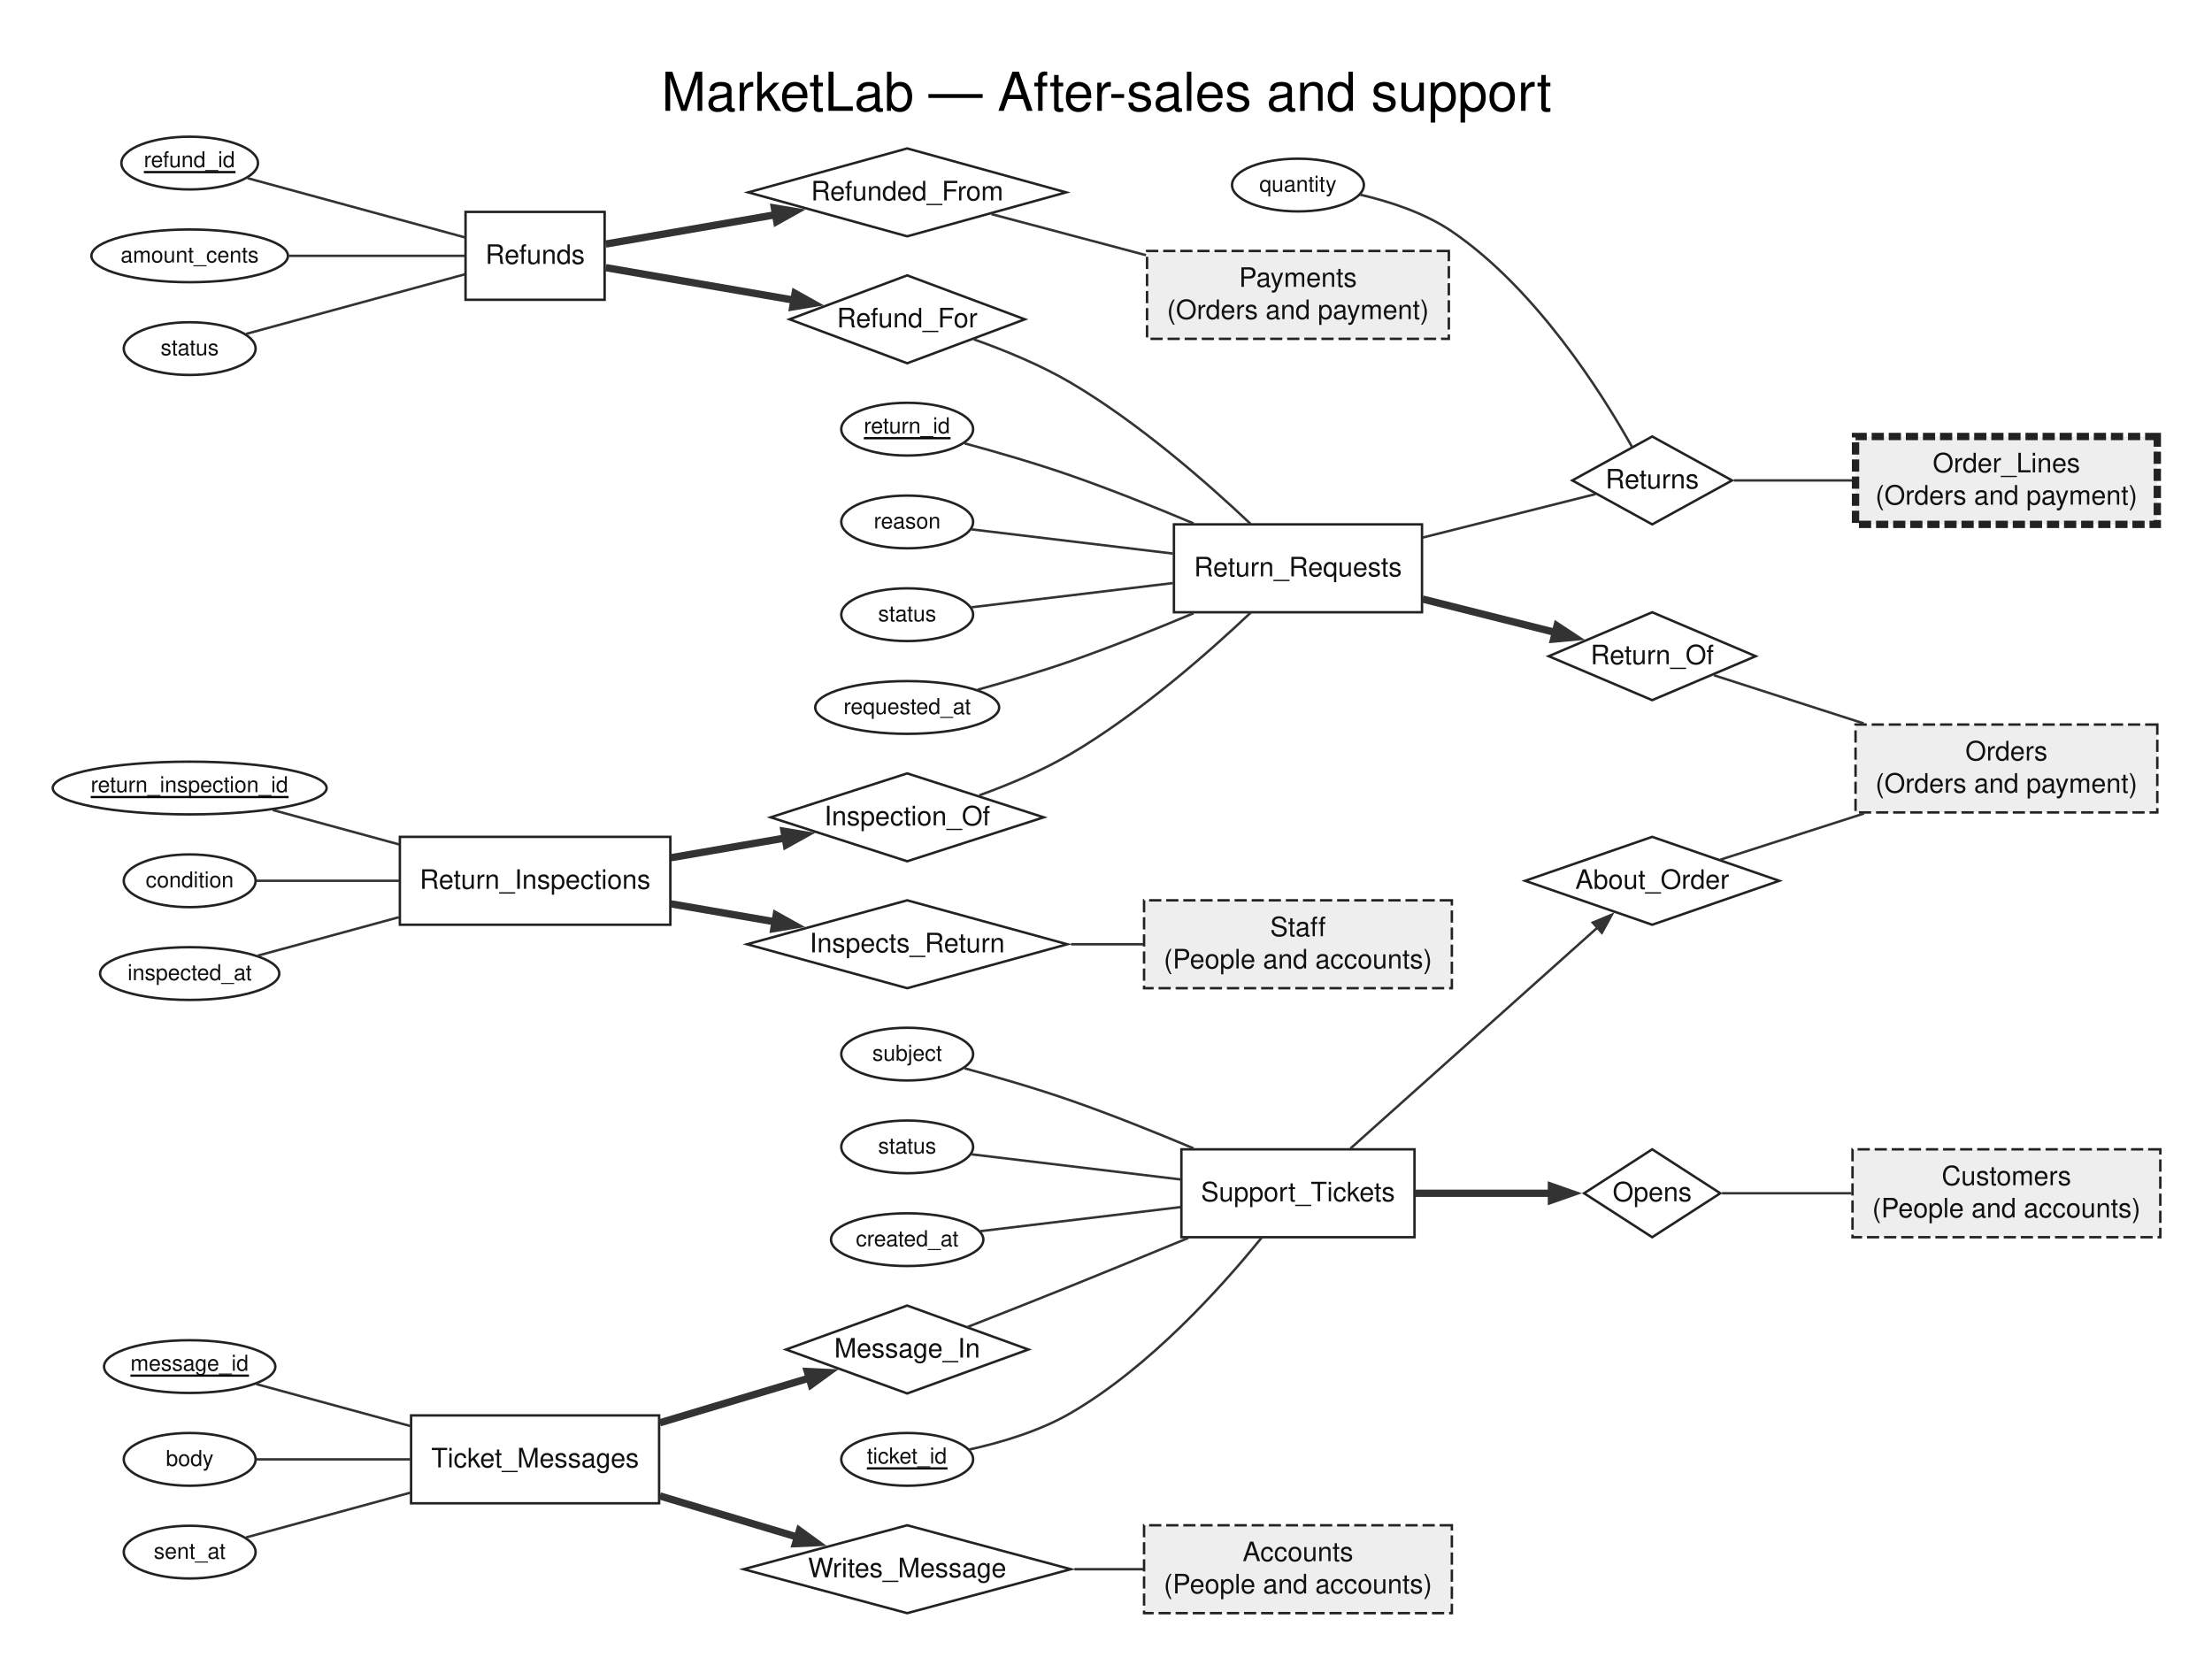
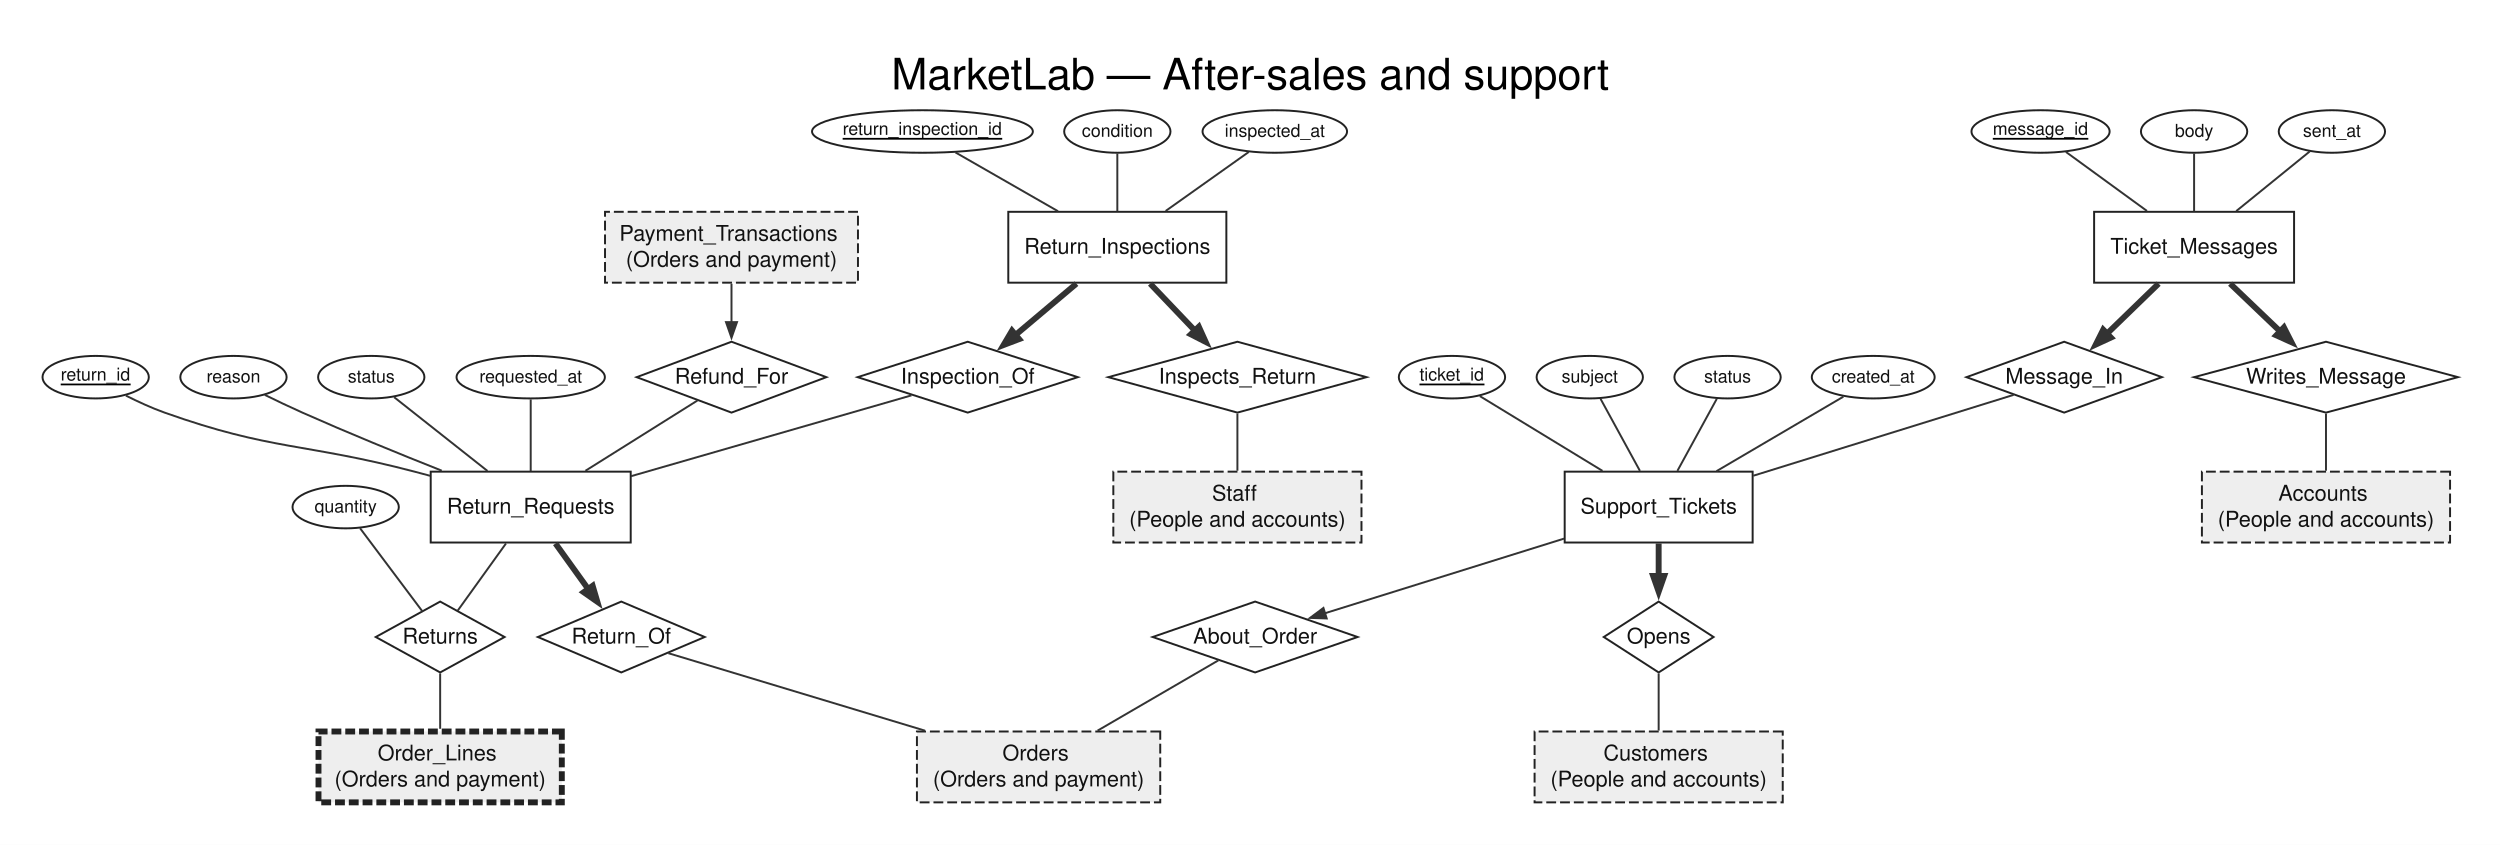
- <svg xmlns="http://www.w3.org/2000/svg" width="906pt" height="682pt" viewBox="0.00 0.00 906.00 682.00">
-   <g id="graph0" class="graph" transform="scale(1 1) rotate(0) translate(21.6 660.8)">
-     <polygon fill="white" stroke="none" points="-21.6,21.6 -21.6,-660.8 884.83,-660.8 884.83,21.6 -21.6,21.6" />
-     <text xml:space="preserve" text-anchor="middle" x="431.62" y="-615.4" font-family="Helvetica,sans-Serif" font-size="22.00">MarketLab — After-sales and support</text>
+ <svg xmlns="http://www.w3.org/2000/svg" width="1270pt" height="429pt" viewBox="0.00 0.00 1270.00 429.00">
+   <g id="graph0" class="graph" transform="scale(1 1) rotate(0) translate(21.6 407.6)">
+     <polygon fill="white" stroke="none" points="-21.6,21.6 -21.6,-407.6 1248.62,-407.6 1248.62,21.6 -21.6,21.6" />
+     <text xml:space="preserve" text-anchor="middle" x="613.51" y="-362.2" font-family="Helvetica,sans-Serif" font-size="22.00">MarketLab — After-sales and support</text>
    <g id="node1" class="node">
-       <polygon fill="#eeeeee" stroke="#222222" stroke-dasharray="5,2" points="573.06,-36 446.99,-36 446.99,0 573.06,0 573.06,-36" />
-       <text xml:space="preserve" text-anchor="middle" x="510.02" y="-21.3" font-family="Helvetica,sans-Serif" font-size="11.00" fill="#111111">Accounts</text>
-       <text xml:space="preserve" text-anchor="middle" x="510.02" y="-8.1" font-family="Helvetica,sans-Serif" font-size="11.00" fill="#111111">(People and accounts)</text>
+       <polygon fill="#eeeeee" stroke="#222222" stroke-dasharray="5,2" points="1223.03,-168 1096.97,-168 1096.97,-132 1223.03,-132 1223.03,-168" />
+       <text xml:space="preserve" text-anchor="middle" x="1160" y="-153.3" font-family="Helvetica,sans-Serif" font-size="11.00" fill="#111111">Accounts+ </text>
+       <text xml:space="preserve" text-anchor="middle" x="1160" y="-140.1" font-family="Helvetica,sans-Serif" font-size="11.00" fill="#111111">(People and accounts)</text>
    </g>
    <g id="node2" class="node">
-       <polygon fill="#eeeeee" stroke="#222222" stroke-dasharray="5,2" points="863.23,-190 737.16,-190 737.16,-154 863.23,-154 863.23,-190" />
-       <text xml:space="preserve" text-anchor="middle" x="800.2" y="-175.3" font-family="Helvetica,sans-Serif" font-size="11.00" fill="#111111">Customers</text>
-       <text xml:space="preserve" text-anchor="middle" x="800.2" y="-162.1" font-family="Helvetica,sans-Serif" font-size="11.00" fill="#111111">(People and accounts)</text>
+       <polygon fill="#eeeeee" stroke="#222222" stroke-dasharray="5,2" points="884.03,-36 757.97,-36 757.97,0 884.03,0 884.03,-36" />
+       <text xml:space="preserve" text-anchor="middle" x="821" y="-21.3" font-family="Helvetica,sans-Serif" font-size="11.00" fill="#111111">Customers+ </text>
+       <text xml:space="preserve" text-anchor="middle" x="821" y="-8.1" font-family="Helvetica,sans-Serif" font-size="11.00" fill="#111111">(People and accounts)</text>
    </g>
    <g id="node3" class="node">
-       <polygon fill="#eeeeee" stroke="#222222" stroke-width="3" stroke-dasharray="5,2" points="862,-482 738.4,-482 738.4,-446 862,-446 862,-482" />
-       <text xml:space="preserve" text-anchor="middle" x="800.2" y="-467.3" font-family="Helvetica,sans-Serif" font-size="11.00" fill="#111111">Order_Lines</text>
-       <text xml:space="preserve" text-anchor="middle" x="800.2" y="-454.1" font-family="Helvetica,sans-Serif" font-size="11.00" fill="#111111">(Orders and payment)</text>
+       <polygon fill="#eeeeee" stroke="#222222" stroke-width="3" stroke-dasharray="5,2" points="263.8,-36 140.2,-36 140.2,0 263.8,0 263.8,-36" />
+       <text xml:space="preserve" text-anchor="middle" x="202" y="-21.3" font-family="Helvetica,sans-Serif" font-size="11.00" fill="#111111">Order_Lines+ </text>
+       <text xml:space="preserve" text-anchor="middle" x="202" y="-8.1" font-family="Helvetica,sans-Serif" font-size="11.00" fill="#111111">(Orders and payment)</text>
    </g>
    <g id="node4" class="node">
-       <polygon fill="#eeeeee" stroke="#222222" stroke-dasharray="5,2" points="862,-364 738.4,-364 738.4,-328 862,-328 862,-364" />
-       <text xml:space="preserve" text-anchor="middle" x="800.2" y="-349.3" font-family="Helvetica,sans-Serif" font-size="11.00" fill="#111111">Orders</text>
-       <text xml:space="preserve" text-anchor="middle" x="800.2" y="-336.1" font-family="Helvetica,sans-Serif" font-size="11.00" fill="#111111">(Orders and payment)</text>
+       <polygon fill="#eeeeee" stroke="#222222" stroke-dasharray="5,2" points="567.8,-36 444.2,-36 444.2,0 567.8,0 567.8,-36" />
+       <text xml:space="preserve" text-anchor="middle" x="506" y="-21.3" font-family="Helvetica,sans-Serif" font-size="11.00" fill="#111111">Orders+ </text>
+       <text xml:space="preserve" text-anchor="middle" x="506" y="-8.1" font-family="Helvetica,sans-Serif" font-size="11.00" fill="#111111">(Orders and payment)</text>
    </g>
    <g id="node5" class="node">
-       <polygon fill="#eeeeee" stroke="#222222" stroke-dasharray="5,2" points="571.82,-558 448.22,-558 448.22,-522 571.82,-522 571.82,-558" />
-       <text xml:space="preserve" text-anchor="middle" x="510.02" y="-543.3" font-family="Helvetica,sans-Serif" font-size="11.00" fill="#111111">Payments</text>
-       <text xml:space="preserve" text-anchor="middle" x="510.02" y="-530.1" font-family="Helvetica,sans-Serif" font-size="11.00" fill="#111111">(Orders and payment)</text>
+       <polygon fill="#eeeeee" stroke="#222222" stroke-dasharray="5,2" points="414.25,-300 285.75,-300 285.75,-264 414.25,-264 414.25,-300" />
+       <text xml:space="preserve" text-anchor="middle" x="350" y="-285.3" font-family="Helvetica,sans-Serif" font-size="11.00" fill="#111111">Payment_Transactions+ </text>
+       <text xml:space="preserve" text-anchor="middle" x="350" y="-272.1" font-family="Helvetica,sans-Serif" font-size="11.00" fill="#111111">(Orders and payment)</text>
+     </g>
+     <g id="node25" class="node">
+       <polygon fill="none" stroke="#222222" points="350,-234 301.81,-216 350,-198 398.19,-216 350,-234" />
+       <text xml:space="preserve" text-anchor="middle" x="350" y="-212.7" font-family="Helvetica,sans-Serif" font-size="11.00" fill="#111111">Refund_For</text>
+     </g>
+     <g id="edge15" class="edge">
+       <path fill="none" stroke="#333333" d="M350,-263.51C350,-257.44 350,-250.49 350,-243.85" />
+       <polygon fill="#333333" stroke="#333333" points="352.8,-243.98 350,-235.98 347.2,-243.98 352.8,-243.98" />
    </g>
    <g id="node6" class="node">
-       <polygon fill="none" stroke="#222222" points="226.05,-574 169.08,-574 169.08,-538 226.05,-538 226.05,-574" />
-       <text xml:space="preserve" text-anchor="middle" x="197.57" y="-552.7" font-family="Helvetica,sans-Serif" font-size="11.00" fill="#111111">Refunds</text>
+       <polygon fill="none" stroke="#222222" points="601.39,-300 490.61,-300 490.61,-264 601.39,-264 601.39,-300" />
+       <text xml:space="preserve" text-anchor="middle" x="546" y="-278.7" font-family="Helvetica,sans-Serif" font-size="11.00" fill="#111111">Return_Inspections</text>
+     </g>
+     <g id="node27" class="node">
+       <polygon fill="none" stroke="#222222" points="607,-234 541.42,-216 607,-198 672.58,-216 607,-234" />
+       <text xml:space="preserve" text-anchor="middle" x="607" y="-212.7" font-family="Helvetica,sans-Serif" font-size="11.00" fill="#111111">Inspects_Return</text>
+     </g>
+     <g id="edge19" class="edge">
+       <path fill="none" stroke="#333333" stroke-width="3" d="M562.67,-263.51C569.69,-256.14 577.95,-247.48 585.43,-239.63" />
+       <polygon fill="#333333" stroke="#333333" stroke-width="3" points="587.4,-241.62 590.89,-233.9 583.35,-237.76 587.4,-241.62" />
+     </g>
+     <g id="node28" class="node">
+       <polygon fill="none" stroke="#222222" points="470,-234 414.08,-216 470,-198 525.92,-216 470,-234" />
+       <text xml:space="preserve" text-anchor="middle" x="470" y="-212.7" font-family="Helvetica,sans-Serif" font-size="11.00" fill="#111111">Inspection_Of</text>
+     </g>
+     <g id="edge21" class="edge">
+       <path fill="none" stroke="#333333" stroke-width="3" d="M525.23,-263.51C515.61,-255.41 504.11,-245.73 494.11,-237.3" />
+       <polygon fill="#333333" stroke="#333333" stroke-width="3" points="496.12,-235.33 488.19,-232.32 492.51,-239.62 496.12,-235.33" />
+     </g>
+     <g id="node7" class="node">
+       <ellipse fill="none" stroke="#222222" cx="447" cy="-340.8" rx="56.09" ry="10.8" />
+       <text xml:space="preserve" text-anchor="start" x="406.47" y="-339.1" font-family="Helvetica,sans-Serif" font-size="9.00" fill="#111111">return_inspection_id</text>
+       <line x1="406.47" y1="-337.10" x2="487.53" y2="-337.10" stroke="black" stroke-width="0.9" />
+     </g>
+     <g id="edge1" class="edge">
+       <path fill="none" stroke="#333333" d="M463.79,-330.16C478.03,-322 498.79,-310.09 515.89,-300.28" />
+     </g>
+     <g id="node8" class="node">
+       <ellipse fill="none" stroke="#222222" cx="546" cy="-340.8" rx="27" ry="10.8" />
+       <text xml:space="preserve" text-anchor="middle" x="546" y="-338.1" font-family="Helvetica,sans-Serif" font-size="9.00" fill="#111111">condition</text>
+     </g>
+     <g id="edge2" class="edge">
+       <path fill="none" stroke="#333333" d="M546,-329.65C546,-321.48 546,-309.82 546,-300.2" />
+     </g>
+     <g id="node9" class="node">
+       <ellipse fill="none" stroke="#222222" cx="626" cy="-340.8" rx="36.7" ry="10.8" />
+       <text xml:space="preserve" text-anchor="middle" x="626" y="-338.1" font-family="Helvetica,sans-Serif" font-size="9.00" fill="#111111">inspected_at</text>
+     </g>
+     <g id="edge3" class="edge">
+       <path fill="none" stroke="#333333" d="M612.79,-330.42C601.34,-322.29 584.47,-310.31 570.55,-300.43" />
+     </g>
+     <g id="node10" class="node">
+       <polygon fill="none" stroke="#222222" points="298.8,-168 197.2,-168 197.2,-132 298.8,-132 298.8,-168" />
+       <text xml:space="preserve" text-anchor="middle" x="248" y="-146.7" font-family="Helvetica,sans-Serif" font-size="11.00" fill="#111111">Return_Requests</text>
+     </g>
+     <g id="node26" class="node">
+       <polygon fill="none" stroke="#222222" points="294,-102 251.62,-84 294,-66 336.38,-84 294,-102" />
+       <text xml:space="preserve" text-anchor="middle" x="294" y="-80.7" font-family="Helvetica,sans-Serif" font-size="11.00" fill="#111111">Return_Of</text>
+     </g>
+     <g id="edge17" class="edge">
+       <path fill="none" stroke="#333333" stroke-width="3" d="M260.57,-131.51C265.7,-124.37 271.72,-116 277.22,-108.35" />
+       <polygon fill="#333333" stroke="#333333" stroke-width="3" points="279.47,-110.02 281.86,-101.89 274.92,-106.75 279.47,-110.02" />
+     </g>
+     <g id="node33" class="node">
+       <polygon fill="none" stroke="#222222" points="202,-102 169.28,-84 202,-66 234.72,-84 202,-102" />
+       <text xml:space="preserve" text-anchor="middle" x="202" y="-80.7" font-family="Helvetica,sans-Serif" font-size="11.00" fill="#111111">Returns</text>
+     </g>
+     <g id="edge32" class="edge">
+       <path fill="none" stroke="#333333" d="M235.43,-131.51C227.66,-120.7 217.88,-107.1 210.91,-97.4" />
+     </g>
+     <g id="node11" class="node">
+       <ellipse fill="none" stroke="#222222" cx="27" cy="-216" rx="27" ry="10.8" />
+       <text xml:space="preserve" text-anchor="start" x="9.24" y="-214.3" font-family="Helvetica,sans-Serif" font-size="9.00" fill="#111111">return_id</text>
+       <line x1="9.24" y1="-212.30" x2="44.76" y2="-212.30" stroke="black" stroke-width="0.9" />
+     </g>
+     <g id="edge4" class="edge">
+       <path fill="none" stroke="#333333" d="M42.36,-206.63C48.36,-203.6 55.38,-200.36 62,-198 116.64,-178.55 132.9,-182.7 189,-168 191.58,-167.32 194.22,-166.62 196.88,-165.9" />
+     </g>
+     <g id="node12" class="node">
+       <ellipse fill="none" stroke="#222222" cx="97" cy="-216" rx="27" ry="10.8" />
+       <text xml:space="preserve" text-anchor="middle" x="97" y="-213.3" font-family="Helvetica,sans-Serif" font-size="9.00" fill="#111111">reason</text>
+     </g>
+     <g id="edge5" class="edge">
+       <path fill="none" stroke="#333333" d="M112.92,-206.99C118.87,-204.07 125.7,-200.8 132,-198 155.13,-187.71 181.23,-177.05 202.81,-168.49" />
+     </g>
+     <g id="node13" class="node">
+       <ellipse fill="none" stroke="#222222" cx="167" cy="-216" rx="27" ry="10.8" />
+       <text xml:space="preserve" text-anchor="middle" x="167" y="-213.3" font-family="Helvetica,sans-Serif" font-size="9.00" fill="#111111">status</text>
+     </g>
+     <g id="edge6" class="edge">
+       <path fill="none" stroke="#333333" d="M178.61,-205.83C190.94,-196.08 210.74,-180.44 226.04,-168.35" />
+     </g>
+     <g id="node14" class="node">
+       <ellipse fill="none" stroke="#222222" cx="248" cy="-216" rx="37.67" ry="10.8" />
+       <text xml:space="preserve" text-anchor="middle" x="248" y="-213.3" font-family="Helvetica,sans-Serif" font-size="9.00" fill="#111111">requested_at</text>
+     </g>
+     <g id="edge7" class="edge">
+       <path fill="none" stroke="#333333" d="M248,-204.72C248,-194.89 248,-179.9 248,-168.25" />
+     </g>
+     <g id="node15" class="node">
+       <polygon fill="#eeeeee" stroke="#222222" stroke-dasharray="5,2" points="670.03,-168 543.97,-168 543.97,-132 670.03,-132 670.03,-168" />
+       <text xml:space="preserve" text-anchor="middle" x="607" y="-153.3" font-family="Helvetica,sans-Serif" font-size="11.00" fill="#111111">Staff+ </text>
+       <text xml:space="preserve" text-anchor="middle" x="607" y="-140.1" font-family="Helvetica,sans-Serif" font-size="11.00" fill="#111111">(People and accounts)</text>
+     </g>
+     <g id="node16" class="node">
+       <polygon fill="none" stroke="#222222" points="868.74,-168 773.26,-168 773.26,-132 868.74,-132 868.74,-168" />
+       <text xml:space="preserve" text-anchor="middle" x="821" y="-146.7" font-family="Helvetica,sans-Serif" font-size="11.00" fill="#111111">Support_Tickets</text>
+     </g>
+     <g id="node29" class="node">
+       <polygon fill="none" stroke="#222222" points="616,-102 563.95,-84 616,-66 668.05,-84 616,-102" />
+       <text xml:space="preserve" text-anchor="middle" x="616" y="-80.7" font-family="Helvetica,sans-Serif" font-size="11.00" fill="#111111">About_Order</text>
+     </g>
+     <g id="edge23" class="edge">
+       <path fill="none" stroke="#333333" d="M772.94,-133.99C735.72,-122.38 685.03,-106.55 651.45,-96.07" />
+       <polygon fill="#333333" stroke="#333333" points="652.37,-93.42 643.9,-93.71 650.7,-98.77 652.37,-93.42" />
    </g>
    <g id="node30" class="node">
-       <polygon fill="none" stroke="#222222" points="349.97,-600 284.88,-582 349.97,-564 415.07,-582 349.97,-600" />
-       <text xml:space="preserve" text-anchor="middle" x="349.97" y="-578.7" font-family="Helvetica,sans-Serif" font-size="11.00" fill="#111111">Refunded_From</text>
+       <polygon fill="none" stroke="#222222" points="821,-102 793.11,-84 821,-66 848.89,-84 821,-102" />
+       <text xml:space="preserve" text-anchor="middle" x="821" y="-80.7" font-family="Helvetica,sans-Serif" font-size="11.00" fill="#111111">Opens</text>
+     </g>
+     <g id="edge25" class="edge">
+       <path fill="none" stroke="#333333" stroke-width="3" d="M821,-131.51C821,-126.29 821,-120.42 821,-114.64" />
+       <polygon fill="#333333" stroke="#333333" stroke-width="3" points="823.8,-115.01 821,-107.01 818.2,-115.01 823.8,-115.01" />
+     </g>
+     <g id="node17" class="node">
+       <ellipse fill="none" stroke="#222222" cx="716" cy="-216" rx="27" ry="10.8" />
+       <text xml:space="preserve" text-anchor="start" x="699.49" y="-214.3" font-family="Helvetica,sans-Serif" font-size="9.00" fill="#111111">ticket_id</text>
+       <line x1="699.49" y1="-212.30" x2="732.51" y2="-212.30" stroke="black" stroke-width="0.9" />
+     </g>
+     <g id="edge8" class="edge">
+       <path fill="none" stroke="#333333" d="M730.16,-206.37C746.06,-196.68 772.27,-180.7 792.46,-168.4" />
+     </g>
+     <g id="node18" class="node">
+       <ellipse fill="none" stroke="#222222" cx="786" cy="-216" rx="27" ry="10.8" />
+       <text xml:space="preserve" text-anchor="middle" x="786" y="-213.3" font-family="Helvetica,sans-Serif" font-size="9.00" fill="#111111">subject</text>
+     </g>
+     <g id="edge9" class="edge">
+       <path fill="none" stroke="#333333" d="M791.47,-205C796.81,-195.23 805.06,-180.15 811.48,-168.4" />
+     </g>
+     <g id="node19" class="node">
+       <ellipse fill="none" stroke="#222222" cx="856" cy="-216" rx="27" ry="10.8" />
+       <text xml:space="preserve" text-anchor="middle" x="856" y="-213.3" font-family="Helvetica,sans-Serif" font-size="9.00" fill="#111111">status</text>
+     </g>
+     <g id="edge10" class="edge">
+       <path fill="none" stroke="#333333" d="M850.53,-205C845.19,-195.23 836.94,-180.15 830.52,-168.4" />
+     </g>
+     <g id="node20" class="node">
+       <ellipse fill="none" stroke="#222222" cx="930" cy="-216" rx="31.2" ry="10.8" />
+       <text xml:space="preserve" text-anchor="middle" x="930" y="-213.3" font-family="Helvetica,sans-Serif" font-size="9.00" fill="#111111">created_at</text>
+     </g>
+     <g id="edge11" class="edge">
+       <path fill="none" stroke="#333333" d="M914.84,-206.1C898.23,-196.35 871.17,-180.46 850.37,-168.25" />
+     </g>
+     <g id="node21" class="node">
+       <polygon fill="none" stroke="#222222" points="1143.79,-300 1042.21,-300 1042.21,-264 1143.79,-264 1143.79,-300" />
+       <text xml:space="preserve" text-anchor="middle" x="1093" y="-278.7" font-family="Helvetica,sans-Serif" font-size="11.00" fill="#111111">Ticket_Messages</text>
+     </g>
+     <g id="node31" class="node">
+       <polygon fill="none" stroke="#222222" points="1160,-234 1092.98,-216 1160,-198 1227.02,-216 1160,-234" />
+       <text xml:space="preserve" text-anchor="middle" x="1160" y="-212.7" font-family="Helvetica,sans-Serif" font-size="11.00" fill="#111111">Writes_Message</text>
+     </g>
+     <g id="edge27" class="edge">
+       <path fill="none" stroke="#333333" stroke-width="3" d="M1111.31,-263.51C1119.19,-255.98 1128.5,-247.09 1136.85,-239.11" />
+       <polygon fill="#333333" stroke="#333333" stroke-width="3" points="1138.62,-241.3 1142.47,-233.75 1134.75,-237.25 1138.62,-241.3" />
+     </g>
+     <g id="node32" class="node">
+       <polygon fill="none" stroke="#222222" points="1027,-234 977.36,-216 1027,-198 1076.64,-216 1027,-234" />
+       <text xml:space="preserve" text-anchor="middle" x="1027" y="-212.7" font-family="Helvetica,sans-Serif" font-size="11.00" fill="#111111">Message_In</text>
+     </g>
+     <g id="edge29" class="edge">
+       <path fill="none" stroke="#333333" stroke-width="3" d="M1074.97,-263.51C1066.87,-255.66 1057.25,-246.33 1048.75,-238.09" />
+       <polygon fill="#333333" stroke="#333333" stroke-width="3" points="1050.74,-236.12 1043.04,-232.56 1046.84,-240.14 1050.74,-236.12" />
+     </g>
+     <g id="node22" class="node">
+       <ellipse fill="none" stroke="#222222" cx="1015" cy="-340.8" rx="35.08" ry="10.8" />
+       <text xml:space="preserve" text-anchor="start" x="990.74" y="-339.1" font-family="Helvetica,sans-Serif" font-size="9.00" fill="#111111">message_id</text>
+       <line x1="990.74" y1="-337.10" x2="1039.26" y2="-337.10" stroke="black" stroke-width="0.9" />
+     </g>
+     <g id="edge12" class="edge">
+       <path fill="none" stroke="#333333" d="M1027.88,-330.42C1039.04,-322.29 1055.49,-310.31 1069.06,-300.43" />
+     </g>
+     <g id="node23" class="node">
+       <ellipse fill="none" stroke="#222222" cx="1093" cy="-340.8" rx="27" ry="10.8" />
+       <text xml:space="preserve" text-anchor="middle" x="1093" y="-338.1" font-family="Helvetica,sans-Serif" font-size="9.00" fill="#111111">body</text>
+     </g>
+     <g id="edge13" class="edge">
+       <path fill="none" stroke="#333333" d="M1093,-329.65C1093,-321.48 1093,-309.82 1093,-300.2" />
+     </g>
+     <g id="node24" class="node">
+       <ellipse fill="none" stroke="#222222" cx="1163" cy="-340.8" rx="27" ry="10.8" />
+       <text xml:space="preserve" text-anchor="middle" x="1163" y="-338.1" font-family="Helvetica,sans-Serif" font-size="9.00" fill="#111111">sent_at</text>
+     </g>
+     <g id="edge14" class="edge">
+       <path fill="none" stroke="#333333" d="M1151.75,-330.67C1141.71,-322.52 1126.71,-310.35 1114.39,-300.35" />
+     </g>
+     <g id="edge16" class="edge">
+       <path fill="none" stroke="#333333" d="M332.7,-204.14C317.12,-194.37 293.96,-179.84 275.79,-168.44" />
+     </g>
+     <g id="edge18" class="edge">
+       <path fill="none" stroke="#333333" d="M317.91,-75.78C349.31,-66.3 405.48,-49.34 448.29,-36.42" />
    </g>
    <g id="edge20" class="edge">
-       <path fill="none" stroke="#333333" stroke-width="3" d="M226.51,-560.83C246.02,-564.2 272.68,-568.81 296.14,-572.87" />
-       <polygon fill="#333333" stroke="#333333" stroke-width="3" points="295.58,-575.61 303.94,-574.22 296.54,-570.09 295.58,-575.61" />
-     </g>
-     <g id="node31" class="node">
-       <polygon fill="none" stroke="#222222" points="349.97,-548 301.79,-530 349.97,-512 398.16,-530 349.97,-548" />
-       <text xml:space="preserve" text-anchor="middle" x="349.97" y="-526.7" font-family="Helvetica,sans-Serif" font-size="11.00" fill="#111111">Refund_For</text>
+       <path fill="none" stroke="#333333" d="M607,-197.51C607,-188.48 607,-177.49 607,-168.47" />
    </g>
    <g id="edge22" class="edge">
-       <path fill="none" stroke="#333333" stroke-width="3" d="M226.51,-551.17C248.16,-547.43 278.61,-542.16 303.73,-537.82" />
-       <polygon fill="#333333" stroke="#333333" stroke-width="3" points="304.06,-540.61 311.47,-536.48 303.11,-535.09 304.06,-540.61" />
-     </g>
-     <g id="node7" class="node">
-       <ellipse fill="none" stroke="#222222" cx="56.09" cy="-594" rx="27.97" ry="10.8" />
-       <text xml:space="preserve" text-anchor="start" x="37.32" y="-592.3" font-family="Helvetica,sans-Serif" font-size="9.00" fill="#111111">refund_id</text>
-       <line x1="37.32" y1="-590.30" x2="74.86" y2="-590.30" stroke="black" stroke-width="0.9" />
-     </g>
-     <g id="edge1" class="edge">
-       <path fill="none" stroke="#333333" d="M79.81,-587.81C104.2,-581.16 142.96,-570.6 169.06,-563.49" />
-     </g>
-     <g id="node8" class="node">
-       <ellipse fill="none" stroke="#222222" cx="56.09" cy="-556" rx="40.25" ry="10.8" />
-       <text xml:space="preserve" text-anchor="middle" x="56.09" y="-553.3" font-family="Helvetica,sans-Serif" font-size="9.00" fill="#111111">amount_cents</text>
-     </g>
-     <g id="edge2" class="edge">
-       <path fill="none" stroke="#333333" d="M96.69,-556C119.72,-556 148.19,-556 168.83,-556" />
-     </g>
-     <g id="node9" class="node">
-       <ellipse fill="none" stroke="#222222" cx="56.09" cy="-518" rx="27" ry="10.8" />
-       <text xml:space="preserve" text-anchor="middle" x="56.09" y="-515.3" font-family="Helvetica,sans-Serif" font-size="9.00" fill="#111111">status</text>
-     </g>
-     <g id="edge3" class="edge">
-       <path fill="none" stroke="#333333" d="M79.19,-524.02C103.46,-530.63 142.49,-541.27 168.81,-548.44" />
-     </g>
-     <g id="node10" class="node">
-       <polygon fill="none" stroke="#222222" points="252.96,-318 142.18,-318 142.18,-282 252.96,-282 252.96,-318" />
-       <text xml:space="preserve" text-anchor="middle" x="197.57" y="-296.7" font-family="Helvetica,sans-Serif" font-size="11.00" fill="#111111">Return_Inspections</text>
-     </g>
-     <g id="node32" class="node">
-       <polygon fill="none" stroke="#222222" points="349.97,-292 284.39,-274 349.97,-256 415.55,-274 349.97,-292" />
-       <text xml:space="preserve" text-anchor="middle" x="349.97" y="-270.7" font-family="Helvetica,sans-Serif" font-size="11.00" fill="#111111">Inspects_Return</text>
+       <path fill="none" stroke="#333333" d="M441.43,-206.76C405.48,-196.4 343.1,-178.42 298.91,-165.68" />
    </g>
    <g id="edge24" class="edge">
-       <path fill="none" stroke="#333333" stroke-width="3" d="M253.29,-290.54C267.18,-288.14 282.08,-285.56 295.89,-283.18" />
-       <polygon fill="#333333" stroke="#333333" stroke-width="3" points="296.32,-285.94 303.73,-281.82 295.37,-280.42 296.32,-285.94" />
-     </g>
-     <g id="node33" class="node">
-       <polygon fill="none" stroke="#222222" points="349.97,-344 294.05,-326 349.97,-308 405.89,-326 349.97,-344" />
-       <text xml:space="preserve" text-anchor="middle" x="349.97" y="-322.7" font-family="Helvetica,sans-Serif" font-size="11.00" fill="#111111">Inspection_Of</text>
+       <path fill="none" stroke="#333333" d="M597.34,-72.14C580.54,-62.37 555.57,-47.84 535.97,-36.44" />
    </g>
    <g id="edge26" class="edge">
-       <path fill="none" stroke="#333333" stroke-width="3" d="M253.29,-309.46C268.65,-312.11 285.24,-314.98 300.22,-317.57" />
-       <polygon fill="#333333" stroke="#333333" stroke-width="3" points="299.53,-320.29 307.89,-318.9 300.48,-314.78 299.53,-320.29" />
-     </g>
-     <g id="node11" class="node">
-       <ellipse fill="none" stroke="#222222" cx="56.09" cy="-338" rx="56.09" ry="10.8" />
-       <text xml:space="preserve" text-anchor="start" x="15.56" y="-336.3" font-family="Helvetica,sans-Serif" font-size="9.00" fill="#111111">return_inspection_id</text>
-       <line x1="15.56" y1="-334.30" x2="96.62" y2="-334.30" stroke="black" stroke-width="0.9" />
-     </g>
-     <g id="edge4" class="edge">
-       <path fill="none" stroke="#333333" d="M90.14,-328.99C105.61,-324.78 124.44,-319.65 141.94,-314.88" />
-     </g>
-     <g id="node12" class="node">
-       <ellipse fill="none" stroke="#222222" cx="56.09" cy="-300" rx="27" ry="10.8" />
-       <text xml:space="preserve" text-anchor="middle" x="56.09" y="-297.3" font-family="Helvetica,sans-Serif" font-size="9.00" fill="#111111">condition</text>
-     </g>
-     <g id="edge5" class="edge">
-       <path fill="none" stroke="#333333" d="M83.32,-300C99.82,-300 121.71,-300 141.86,-300" />
-     </g>
-     <g id="node13" class="node">
-       <ellipse fill="none" stroke="#222222" cx="56.09" cy="-262" rx="36.7" ry="10.8" />
-       <text xml:space="preserve" text-anchor="middle" x="56.09" y="-259.3" font-family="Helvetica,sans-Serif" font-size="9.00" fill="#111111">inspected_at</text>
-     </g>
-     <g id="edge6" class="edge">
-       <path fill="none" stroke="#333333" d="M83.98,-269.33C100.37,-273.79 121.91,-279.66 141.76,-285.07" />
-     </g>
-     <g id="node14" class="node">
-       <polygon fill="none" stroke="#222222" points="560.83,-446 459.22,-446 459.22,-410 560.83,-410 560.83,-446" />
-       <text xml:space="preserve" text-anchor="middle" x="510.02" y="-424.7" font-family="Helvetica,sans-Serif" font-size="11.00" fill="#111111">Return_Requests</text>
-     </g>
-     <g id="node29" class="node">
-       <polygon fill="none" stroke="#222222" points="655.11,-410 612.73,-392 655.11,-374 697.49,-392 655.11,-410" />
-       <text xml:space="preserve" text-anchor="middle" x="655.11" y="-388.7" font-family="Helvetica,sans-Serif" font-size="11.00" fill="#111111">Return_Of</text>
-     </g>
-     <g id="edge18" class="edge">
-       <path fill="none" stroke="#333333" stroke-width="3" d="M561.07,-415.41C578.92,-410.92 598.74,-405.93 615.49,-401.72" />
-       <polygon fill="#333333" stroke="#333333" stroke-width="3" points="616.13,-404.44 623.21,-399.78 614.77,-399.01 616.13,-404.44" />
-     </g>
-     <g id="node38" class="node">
-       <polygon fill="none" stroke="#222222" points="655.11,-482 622.39,-464 655.11,-446 687.83,-464 655.11,-482" />
-       <text xml:space="preserve" text-anchor="middle" x="655.11" y="-460.7" font-family="Helvetica,sans-Serif" font-size="11.00" fill="#111111">Returns</text>
-     </g>
-     <g id="edge37" class="edge">
-       <path fill="none" stroke="#333333" d="M561.07,-440.59C585.24,-446.67 613.03,-453.67 631.9,-458.41" />
-     </g>
-     <g id="node15" class="node">
-       <ellipse fill="none" stroke="#222222" cx="349.97" cy="-485" rx="27" ry="10.8" />
-       <text xml:space="preserve" text-anchor="start" x="332.21" y="-483.3" font-family="Helvetica,sans-Serif" font-size="9.00" fill="#111111">return_id</text>
-       <line x1="332.21" y1="-481.30" x2="367.73" y2="-481.30" stroke="black" stroke-width="0.9" />
-     </g>
-     <g id="edge7" class="edge">
-       <path fill="none" stroke="#333333" d="M373.47,-479.19C386.33,-475.71 402.69,-470.99 416.99,-466 433.63,-460.19 451.63,-452.97 467.25,-446.4" />
-     </g>
-     <g id="node16" class="node">
-       <ellipse fill="none" stroke="#222222" cx="349.97" cy="-447" rx="27" ry="10.8" />
-       <text xml:space="preserve" text-anchor="middle" x="349.97" y="-444.3" font-family="Helvetica,sans-Serif" font-size="9.00" fill="#111111">reason</text>
-     </g>
-     <g id="edge8" class="edge">
-       <path fill="none" stroke="#333333" d="M376.37,-443.95C398.53,-441.28 431.35,-437.34 458.8,-434.04" />
-     </g>
-     <g id="node17" class="node">
-       <ellipse fill="none" stroke="#222222" cx="349.97" cy="-409" rx="27" ry="10.8" />
-       <text xml:space="preserve" text-anchor="middle" x="349.97" y="-406.3" font-family="Helvetica,sans-Serif" font-size="9.00" fill="#111111">status</text>
-     </g>
-     <g id="edge9" class="edge">
-       <path fill="none" stroke="#333333" d="M376.37,-412.05C398.53,-414.72 431.35,-418.66 458.8,-421.96" />
-     </g>
-     <g id="node18" class="node">
-       <ellipse fill="none" stroke="#222222" cx="349.97" cy="-371" rx="37.67" ry="10.8" />
-       <text xml:space="preserve" text-anchor="middle" x="349.97" y="-368.3" font-family="Helvetica,sans-Serif" font-size="9.00" fill="#111111">requested_at</text>
-     </g>
-     <g id="edge10" class="edge">
-       <path fill="none" stroke="#333333" d="M378.81,-378.27C390.67,-381.56 404.6,-385.68 416.99,-390 433.63,-395.81 451.63,-403.03 467.25,-409.6" />
-     </g>
-     <g id="node19" class="node">
-       <polygon fill="#eeeeee" stroke="#222222" stroke-dasharray="5,2" points="573.06,-292 446.99,-292 446.99,-256 573.06,-256 573.06,-292" />
-       <text xml:space="preserve" text-anchor="middle" x="510.02" y="-277.3" font-family="Helvetica,sans-Serif" font-size="11.00" fill="#111111">Staff</text>
-       <text xml:space="preserve" text-anchor="middle" x="510.02" y="-264.1" font-family="Helvetica,sans-Serif" font-size="11.00" fill="#111111">(People and accounts)</text>
-     </g>
-     <g id="node20" class="node">
-       <polygon fill="none" stroke="#222222" points="557.76,-190 462.28,-190 462.28,-154 557.76,-154 557.76,-190" />
-       <text xml:space="preserve" text-anchor="middle" x="510.02" y="-168.7" font-family="Helvetica,sans-Serif" font-size="11.00" fill="#111111">Support_Tickets</text>
+       <path fill="none" stroke="#333333" d="M821,-65.51C821,-56.48 821,-45.49 821,-36.47" />
+     </g>
+     <g id="edge28" class="edge">
+       <path fill="none" stroke="#333333" d="M1160,-197.51C1160,-188.48 1160,-177.49 1160,-168.47" />
+     </g>
+     <g id="edge30" class="edge">
+       <path fill="none" stroke="#333333" d="M1001.33,-207.02C968.32,-196.77 910.36,-178.76 869.06,-165.93" />
+     </g>
+     <g id="edge33" class="edge">
+       <path fill="none" stroke="#333333" d="M202,-65.51C202,-56.78 202,-46.21 202,-37.36" />
    </g>
    <g id="node34" class="node">
-       <polygon fill="none" stroke="#222222" points="655.11,-318 603.06,-300 655.11,-282 707.16,-300 655.11,-318" />
-       <text xml:space="preserve" text-anchor="middle" x="655.11" y="-296.7" font-family="Helvetica,sans-Serif" font-size="11.00" fill="#111111">About_Order</text>
-     </g>
-     <g id="edge28" class="edge">
-       <path fill="none" stroke="#333333" d="M531.52,-190.34C558.48,-214.45 605.61,-256.61 632.91,-281.03" />
-       <polygon fill="#333333" stroke="#333333" points="630.77,-282.87 638.59,-286.12 634.5,-278.7 630.77,-282.87" />
-     </g>
-     <g id="node35" class="node">
-       <polygon fill="none" stroke="#222222" points="655.11,-190 627.22,-172 655.11,-154 683,-172 655.11,-190" />
-       <text xml:space="preserve" text-anchor="middle" x="655.11" y="-168.7" font-family="Helvetica,sans-Serif" font-size="11.00" fill="#111111">Opens</text>
-     </g>
-     <g id="edge30" class="edge">
-       <path fill="none" stroke="#333333" stroke-width="3" d="M557.87,-172C576.02,-172 596.58,-172 614.02,-172" />
-       <polygon fill="#333333" stroke="#333333" stroke-width="3" points="613.84,-174.8 621.84,-172 613.84,-169.2 613.84,-174.8" />
-     </g>
-     <g id="node21" class="node">
-       <ellipse fill="none" stroke="#222222" cx="349.97" cy="-63" rx="27" ry="10.8" />
-       <text xml:space="preserve" text-anchor="start" x="333.46" y="-61.3" font-family="Helvetica,sans-Serif" font-size="9.00" fill="#111111">ticket_id</text>
-       <line x1="333.46" y1="-59.30" x2="366.48" y2="-59.30" stroke="black" stroke-width="0.9" />
-     </g>
-     <g id="edge11" class="edge">
-       <path fill="none" stroke="#333333" d="M375.33,-67.01C388.32,-69.87 404.21,-74.56 416.99,-82 449.24,-100.78 478.58,-133.36 495.08,-153.74" />
-     </g>
-     <g id="node22" class="node">
-       <ellipse fill="none" stroke="#222222" cx="349.97" cy="-229" rx="27" ry="10.8" />
-       <text xml:space="preserve" text-anchor="middle" x="349.97" y="-226.3" font-family="Helvetica,sans-Serif" font-size="9.00" fill="#111111">subject</text>
-     </g>
-     <g id="edge12" class="edge">
-       <path fill="none" stroke="#333333" d="M373.47,-223.19C386.33,-219.71 402.69,-214.99 416.99,-210 433.63,-204.19 451.63,-196.97 467.25,-190.4" />
-     </g>
-     <g id="node23" class="node">
-       <ellipse fill="none" stroke="#222222" cx="349.97" cy="-191" rx="27" ry="10.8" />
-       <text xml:space="preserve" text-anchor="middle" x="349.97" y="-188.3" font-family="Helvetica,sans-Serif" font-size="9.00" fill="#111111">status</text>
-     </g>
-     <g id="edge13" class="edge">
-       <path fill="none" stroke="#333333" d="M376.37,-187.95C399.4,-185.18 433.95,-181.02 462.02,-177.65" />
-     </g>
-     <g id="node24" class="node">
-       <ellipse fill="none" stroke="#222222" cx="349.97" cy="-153" rx="31.2" ry="10.8" />
-       <text xml:space="preserve" text-anchor="middle" x="349.97" y="-150.3" font-family="Helvetica,sans-Serif" font-size="9.00" fill="#111111">created_at</text>
-     </g>
-     <g id="edge14" class="edge">
-       <path fill="none" stroke="#333333" d="M379.96,-156.48C402.86,-159.24 435.29,-163.14 461.91,-166.34" />
-     </g>
-     <g id="node25" class="node">
-       <polygon fill="none" stroke="#222222" points="248.36,-81 146.77,-81 146.77,-45 248.36,-45 248.36,-81" />
-       <text xml:space="preserve" text-anchor="middle" x="197.57" y="-59.7" font-family="Helvetica,sans-Serif" font-size="11.00" fill="#111111">Ticket_Messages</text>
-     </g>
-     <g id="node36" class="node">
-       <polygon fill="none" stroke="#222222" points="349.97,-36 282.96,-18 349.97,0 416.99,-18 349.97,-36" />
-       <text xml:space="preserve" text-anchor="middle" x="349.97" y="-14.7" font-family="Helvetica,sans-Serif" font-size="11.00" fill="#111111">Writes_Message</text>
-     </g>
-     <g id="edge32" class="edge">
-       <path fill="none" stroke="#333333" stroke-width="3" d="M248.65,-48.02C266.89,-42.56 287.36,-36.43 305.03,-31.15" />
-       <polygon fill="#333333" stroke="#333333" stroke-width="3" points="305.83,-33.83 312.69,-28.86 304.22,-28.47 305.83,-33.83" />
-     </g>
-     <g id="node37" class="node">
-       <polygon fill="none" stroke="#222222" points="349.97,-126 300.34,-108 349.97,-90 399.61,-108 349.97,-126" />
-       <text xml:space="preserve" text-anchor="middle" x="349.97" y="-104.7" font-family="Helvetica,sans-Serif" font-size="11.00" fill="#111111">Message_In</text>
-     </g>
-     <g id="edge34" class="edge">
-       <path fill="none" stroke="#333333" stroke-width="3" d="M248.65,-77.98C268.6,-83.95 291.22,-90.72 309.93,-96.32" />
-       <polygon fill="#333333" stroke="#333333" stroke-width="3" points="309.06,-98.98 317.52,-98.59 310.66,-93.62 309.06,-98.98" />
-     </g>
-     <g id="node26" class="node">
-       <ellipse fill="none" stroke="#222222" cx="56.09" cy="-101" rx="35.08" ry="10.8" />
-       <text xml:space="preserve" text-anchor="start" x="31.82" y="-99.3" font-family="Helvetica,sans-Serif" font-size="9.00" fill="#111111">message_id</text>
-       <line x1="31.82" y1="-97.30" x2="80.36" y2="-97.30" stroke="black" stroke-width="0.9" />
-     </g>
-     <g id="edge15" class="edge">
-       <path fill="none" stroke="#333333" d="M83.32,-93.85C101.08,-89.02 125.1,-82.47 146.45,-76.65" />
-     </g>
-     <g id="node27" class="node">
-       <ellipse fill="none" stroke="#222222" cx="56.09" cy="-63" rx="27" ry="10.8" />
-       <text xml:space="preserve" text-anchor="middle" x="56.09" y="-60.3" font-family="Helvetica,sans-Serif" font-size="9.00" fill="#111111">body</text>
-     </g>
-     <g id="edge16" class="edge">
-       <path fill="none" stroke="#333333" d="M83.32,-63C101.08,-63 125.1,-63 146.45,-63" />
-     </g>
-     <g id="node28" class="node">
-       <ellipse fill="none" stroke="#222222" cx="56.09" cy="-25" rx="27" ry="10.8" />
-       <text xml:space="preserve" text-anchor="middle" x="56.09" y="-22.3" font-family="Helvetica,sans-Serif" font-size="9.00" fill="#111111">sent_at</text>
-     </g>
-     <g id="edge17" class="edge">
-       <path fill="none" stroke="#333333" d="M79.19,-31.02C97.24,-35.94 123.45,-43.08 146.52,-49.37" />
-     </g>
-     <g id="edge19" class="edge">
-       <path fill="none" stroke="#333333" d="M680.38,-384.2C697.21,-378.79 720.34,-371.35 741.73,-364.47" />
-     </g>
-     <g id="edge21" class="edge">
-       <path fill="none" stroke="#333333" d="M384.49,-573.09C402.89,-568.2 426.27,-561.99 447.8,-556.27" />
-     </g>
-     <g id="edge23" class="edge">
-       <path fill="none" stroke="#333333" d="M377.24,-521.8C389.72,-517.38 404.57,-511.32 416.99,-504 444.83,-487.58 472.92,-462.95 490.61,-446.21" />
-     </g>
-     <g id="edge25" class="edge">
-       <path fill="none" stroke="#333333" d="M417.08,-274C426.9,-274 436.98,-274 446.71,-274" />
-     </g>
-     <g id="edge27" class="edge">
-       <path fill="none" stroke="#333333" d="M379.51,-335.01C391.49,-339.35 405.32,-345.12 416.99,-352 444.83,-368.42 472.92,-393.05 490.61,-409.79" />
-     </g>
-     <g id="edge29" class="edge">
-       <path fill="none" stroke="#333333" d="M683.02,-308.65C699.62,-313.99 721.55,-321.04 741.88,-327.57" />
+       <ellipse fill="none" stroke="#222222" cx="154" cy="-150" rx="27" ry="10.8" />
+       <text xml:space="preserve" text-anchor="middle" x="154" y="-147.3" font-family="Helvetica,sans-Serif" font-size="9.00" fill="#111111">quantity</text>
    </g>
    <g id="edge31" class="edge">
-       <path fill="none" stroke="#333333" d="M683.7,-172C698.8,-172 718.18,-172 736.72,-172" />
-     </g>
-     <g id="edge33" class="edge">
-       <path fill="none" stroke="#333333" d="M418.46,-18C427.86,-18 437.47,-18 446.77,-18" />
-     </g>
-     <g id="edge35" class="edge">
-       <path fill="none" stroke="#333333" d="M374.84,-117.29C387.4,-122.21 403.05,-128.38 416.99,-134 432.7,-140.34 449.87,-147.39 465.08,-153.68" />
-     </g>
-     <g id="edge38" class="edge">
-       <path fill="none" stroke="#333333" d="M688.58,-464C702.93,-464 720.3,-464 736.98,-464" />
-     </g>
-     <g id="node39" class="node">
-       <ellipse fill="none" stroke="#222222" cx="510.02" cy="-585" rx="27" ry="10.8" />
-       <text xml:space="preserve" text-anchor="middle" x="510.02" y="-582.3" font-family="Helvetica,sans-Serif" font-size="9.00" fill="#111111">quantity</text>
-     </g>
-     <g id="edge36" class="edge">
-       <path fill="none" stroke="#333333" d="M535.49,-581.06C547.56,-578.26 561.89,-573.61 573.06,-566 607.63,-542.43 634.56,-499.66 646.84,-477.75" />
+       <path fill="none" stroke="#333333" d="M161.29,-139.28C169.79,-127.95 183.83,-109.22 193,-97" />
    </g>
  </g>
</svg>
